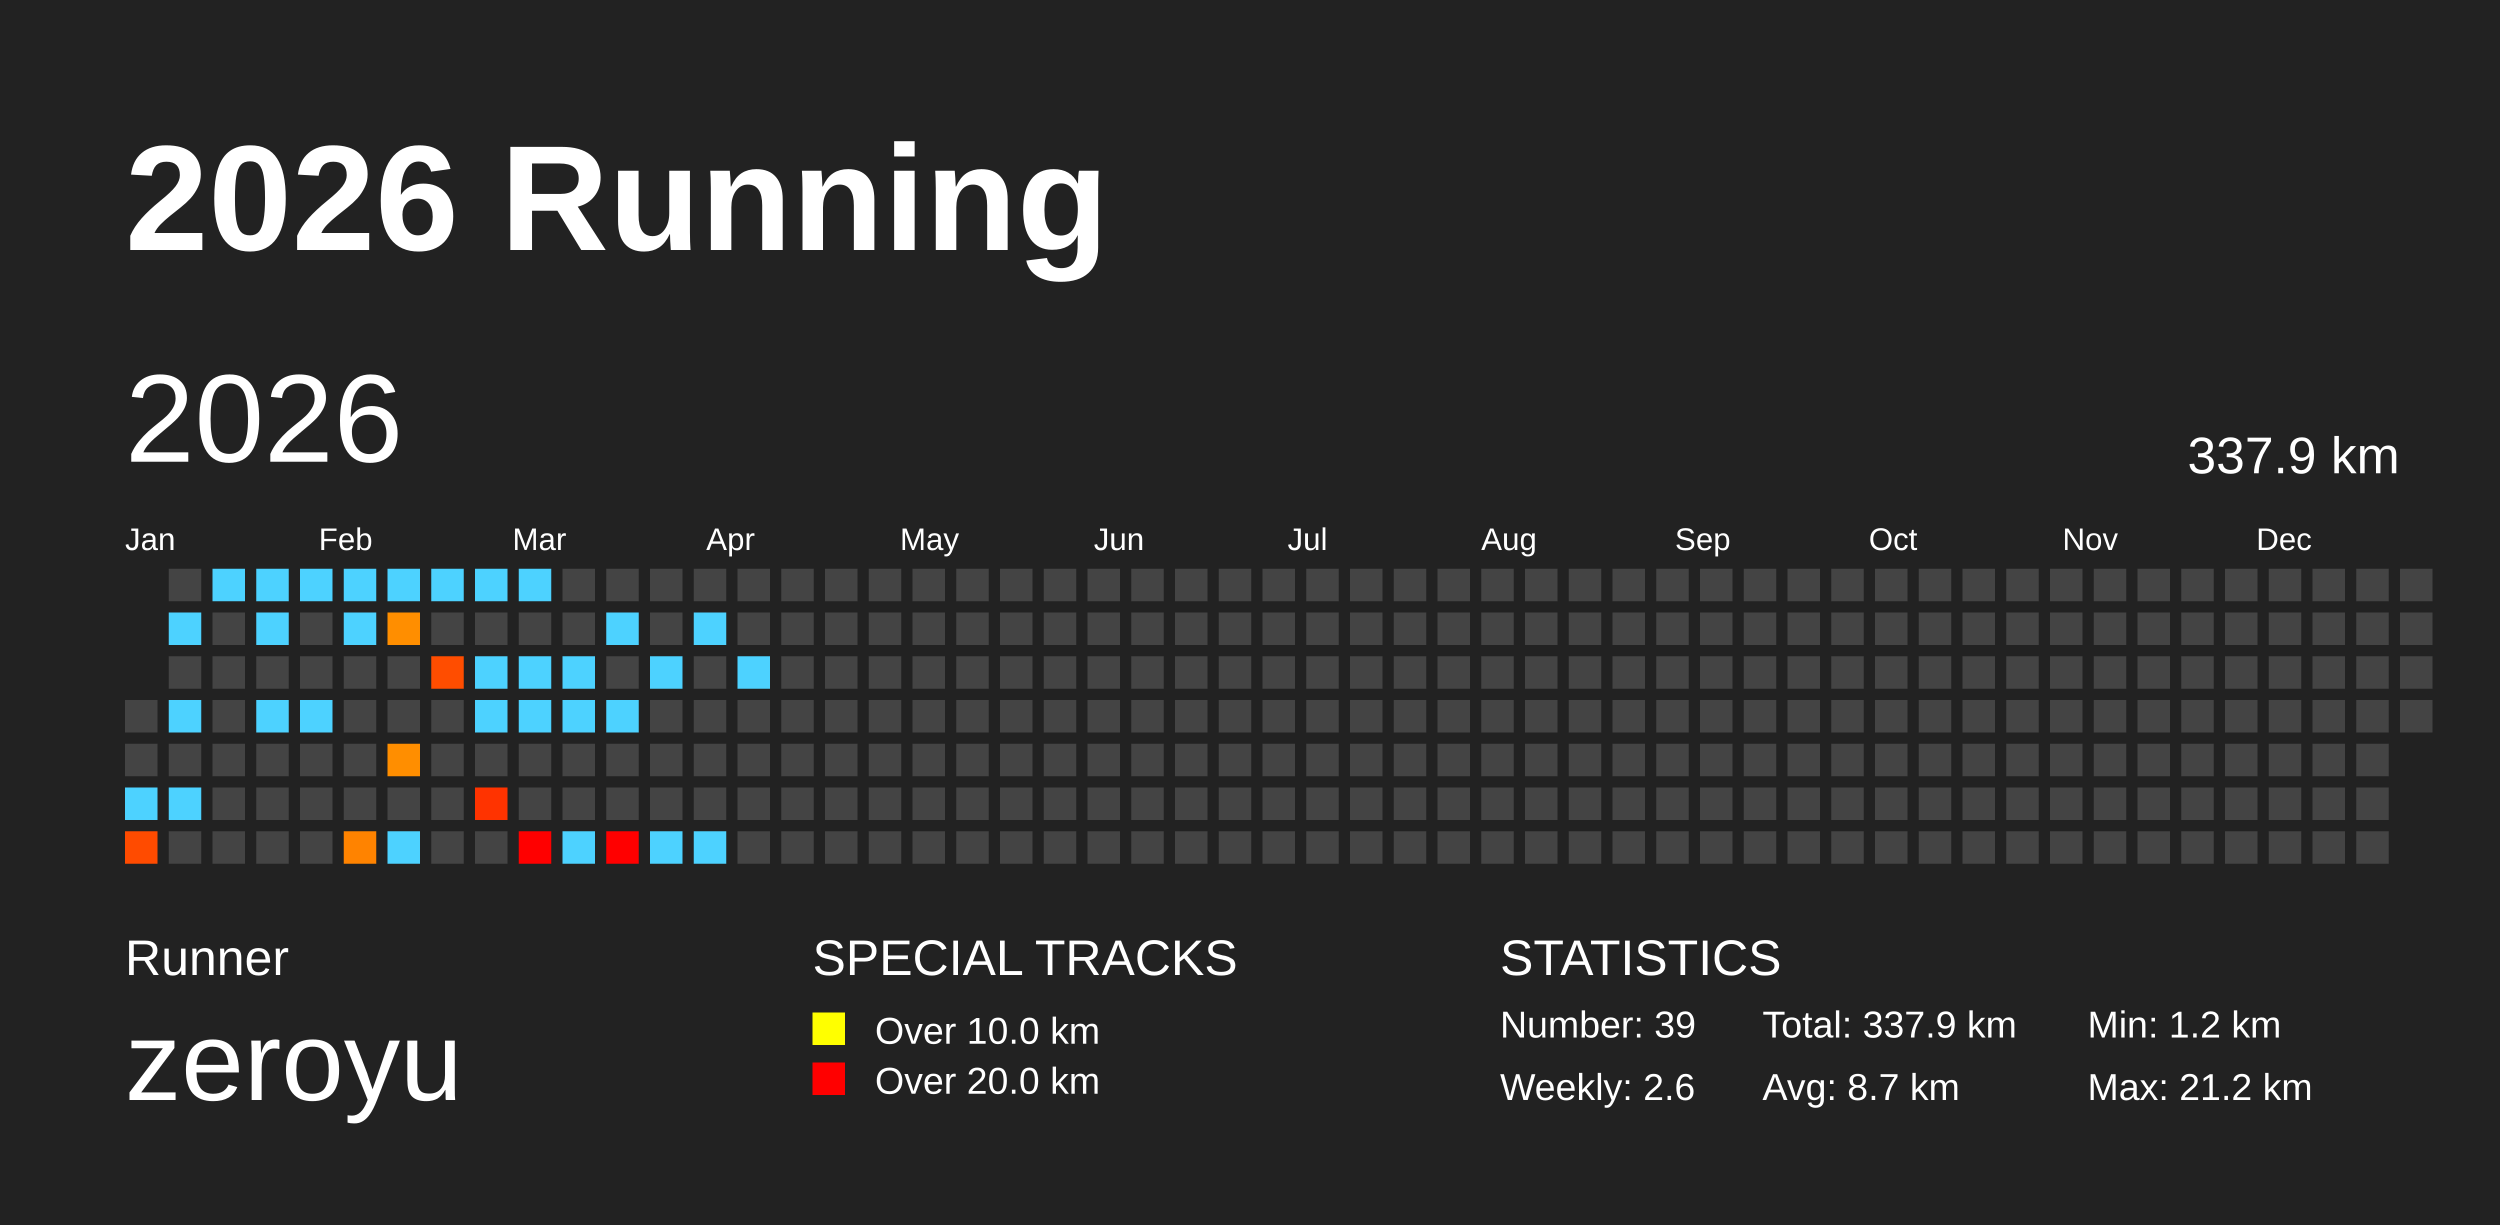
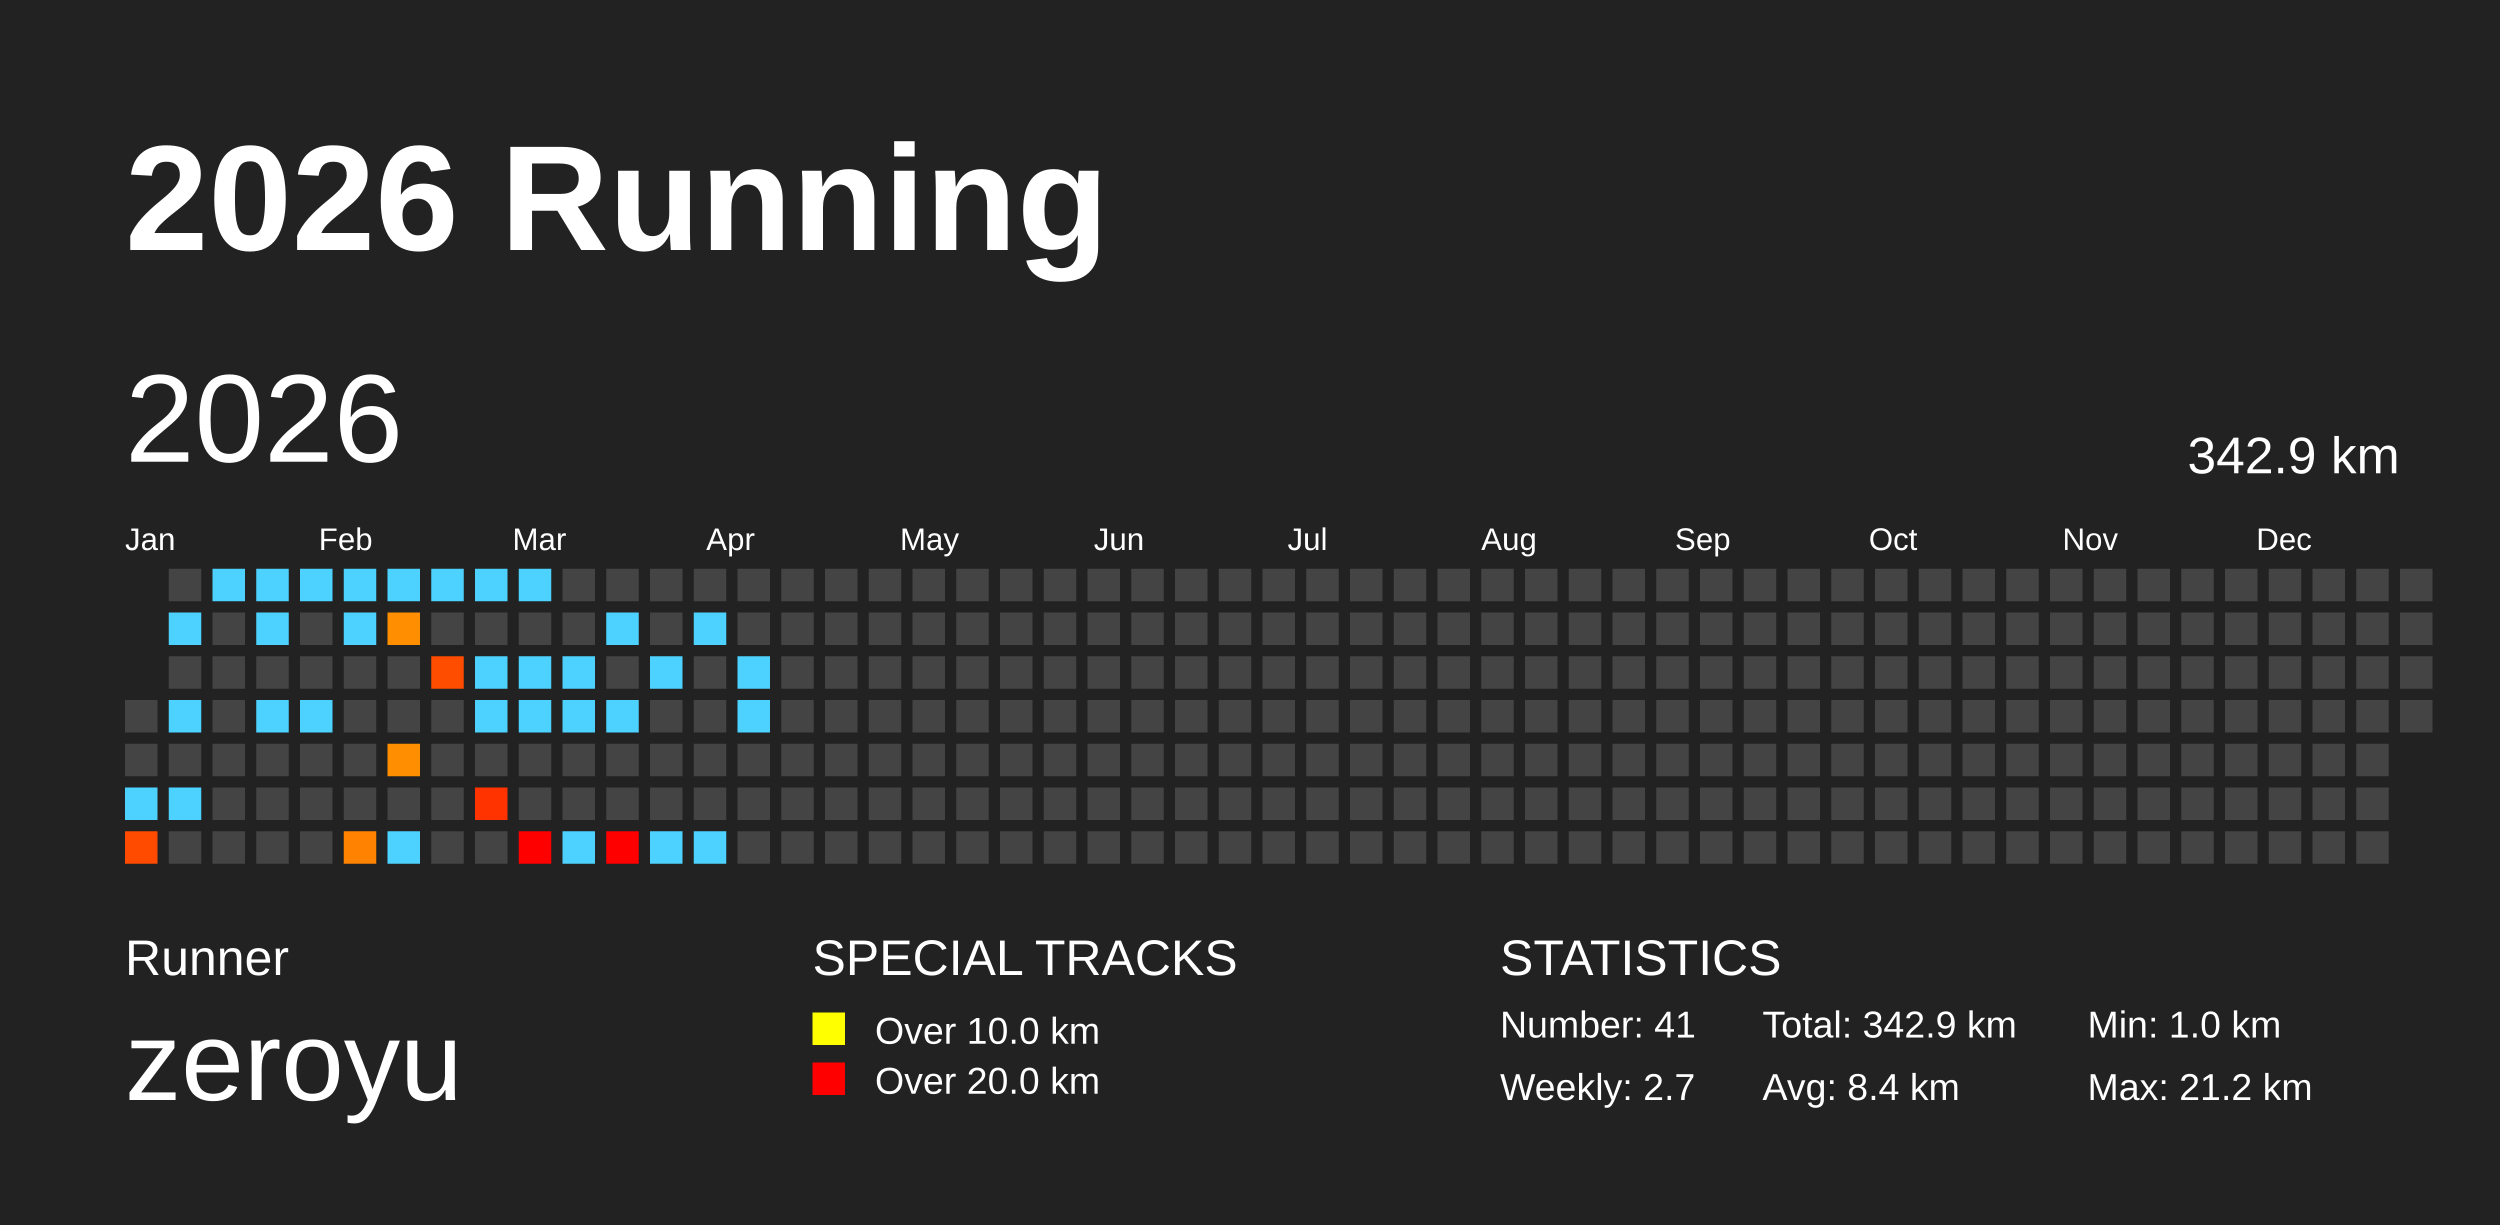
<svg xmlns="http://www.w3.org/2000/svg" baseProfile="full" height="98mm" version="1.1" viewBox="0,0,200,98" width="200mm">
  <defs />
  <rect fill="#222222" height="98" width="200" x="0" y="0" />
  <text fill="#FFFFFF" style="font-size:12px; font-family:Arial; font-weight:bold;" x="10" y="20">2026 Running</text>
  <text fill="#FFFFFF" style="font-size:4px; font-family:Arial" x="10" y="78">Runner</text>
  <text fill="#FFFFFF" style="font-size:9px; font-family:Arial" x="10" y="88">zeroyu</text>
  <text fill="#FFFFFF" style="font-size:4px; font-family:Arial" x="65" y="78">SPECIAL TRACKS</text>
  <rect fill="yellow" height="2.6" width="2.6" x="65" y="81" />
  <text fill="#FFFFFF" style="font-size:3px; font-family:Arial" x="70" y="83.5">Over 10.0 km</text>
  <rect fill="red" height="2.6" width="2.6" x="65" y="85" />
  <text fill="#FFFFFF" style="font-size:3px; font-family:Arial" x="70" y="87.5">Over 20.0 km</text>
  <text fill="#FFFFFF" style="font-size:4px; font-family:Arial" x="120" y="78">STATISTICS</text>
-   <text fill="#FFFFFF" style="font-size:3px; font-family:Arial" x="120" y="83">Number: 39</text>
-   <text fill="#FFFFFF" style="font-size:3px; font-family:Arial" x="120" y="88">Weekly: 2.6</text>
-   <text fill="#FFFFFF" style="font-size:3px; font-family:Arial" x="141" y="83">Total: 337.9 km</text>
-   <text fill="#FFFFFF" style="font-size:3px; font-family:Arial" x="141" y="88">Avg: 8.7 km</text>
-   <text fill="#FFFFFF" style="font-size:3px; font-family:Arial" x="167" y="83">Min: 1.2 km</text>
+   <text fill="#FFFFFF" style="font-size:3px; font-family:Arial" x="120" y="83">Number: 41</text>
+   <text fill="#FFFFFF" style="font-size:3px; font-family:Arial" x="120" y="88">Weekly: 2.7</text>
+   <text fill="#FFFFFF" style="font-size:3px; font-family:Arial" x="141" y="83">Total: 342.9 km</text>
+   <text fill="#FFFFFF" style="font-size:3px; font-family:Arial" x="141" y="88">Avg: 8.4 km</text>
+   <text fill="#FFFFFF" style="font-size:3px; font-family:Arial" x="167" y="83">Min: 1.0 km</text>
  <text fill="#FFFFFF" style="font-size:3px; font-family:Arial" x="167" y="88">Max: 21.2 km</text>
  <text dominant-baseline="hanging" fill="#FFFFFF" style="font-size:10.0px; font-family:Arial;" x="10" y="30">2026</text>
-   <text dominant-baseline="hanging" fill="#FFFFFF" style="font-size:4.125px; font-family:Arial;" x="175" y="35">337.9 km</text>
+   <text dominant-baseline="hanging" fill="#FFFFFF" style="font-size:4.125px; font-family:Arial;" x="175" y="35">342.9 km</text>
  <text fill="#FFFFFF" style="font-size:2.5px; font-family:Arial" x="10.0" y="44">Jan</text>
  <text fill="#FFFFFF" style="font-size:2.5px; font-family:Arial" x="25.5" y="44">Feb</text>
  <text fill="#FFFFFF" style="font-size:2.5px; font-family:Arial" x="41.0" y="44">Mar</text>
  <text fill="#FFFFFF" style="font-size:2.5px; font-family:Arial" x="56.5" y="44">Apr</text>
  <text fill="#FFFFFF" style="font-size:2.5px; font-family:Arial" x="72.0" y="44">May</text>
  <text fill="#FFFFFF" style="font-size:2.5px; font-family:Arial" x="87.5" y="44">Jun</text>
  <text fill="#FFFFFF" style="font-size:2.5px; font-family:Arial" x="103.0" y="44">Jul</text>
  <text fill="#FFFFFF" style="font-size:2.5px; font-family:Arial" x="118.5" y="44">Aug</text>
  <text fill="#FFFFFF" style="font-size:2.5px; font-family:Arial" x="134.0" y="44">Sep</text>
  <text fill="#FFFFFF" style="font-size:2.5px; font-family:Arial" x="149.5" y="44">Oct</text>
  <text fill="#FFFFFF" style="font-size:2.5px; font-family:Arial" x="165.0" y="44">Nov</text>
  <text fill="#FFFFFF" style="font-size:2.5px; font-family:Arial" x="180.5" y="44">Dec</text>
  <rect fill="#444444" height="2.6" width="2.6" x="10.0" y="56.0" />
  <rect fill="#444444" height="2.6" width="2.6" x="10.0" y="59.5" />
  <rect fill="#4dd2ff" height="2.6" width="2.6" x="10.0" y="63.0" />
  <rect fill="#ff4b00" height="2.6" width="2.6" x="10.0" y="66.5" />
  <rect fill="#444444" height="2.6" width="2.6" x="13.5" y="45.5" />
  <rect fill="#4dd2ff" height="2.6" width="2.6" x="13.5" y="49.0" />
  <rect fill="#444444" height="2.6" width="2.6" x="13.5" y="52.5" />
  <rect fill="#4dd2ff" height="2.6" width="2.6" x="13.5" y="56.0" />
  <rect fill="#444444" height="2.6" width="2.6" x="13.5" y="59.5" />
  <rect fill="#4dd2ff" height="2.6" width="2.6" x="13.5" y="63.0" />
  <rect fill="#444444" height="2.6" width="2.6" x="13.5" y="66.5" />
  <rect fill="#4dd2ff" height="2.6" width="2.6" x="17.0" y="45.5" />
  <rect fill="#444444" height="2.6" width="2.6" x="17.0" y="49.0" />
  <rect fill="#444444" height="2.6" width="2.6" x="17.0" y="52.5" />
  <rect fill="#444444" height="2.6" width="2.6" x="17.0" y="56.0" />
  <rect fill="#444444" height="2.6" width="2.6" x="17.0" y="59.5" />
  <rect fill="#444444" height="2.6" width="2.6" x="17.0" y="63.0" />
  <rect fill="#444444" height="2.6" width="2.6" x="17.0" y="66.5" />
  <rect fill="#4dd2ff" height="2.6" width="2.6" x="20.5" y="45.5" />
  <rect fill="#4dd2ff" height="2.6" width="2.6" x="20.5" y="49.0" />
  <rect fill="#444444" height="2.6" width="2.6" x="20.5" y="52.5" />
  <rect fill="#4dd2ff" height="2.6" width="2.6" x="20.5" y="56.0" />
  <rect fill="#444444" height="2.6" width="2.6" x="20.5" y="59.5" />
  <rect fill="#444444" height="2.6" width="2.6" x="20.5" y="63.0" />
  <rect fill="#444444" height="2.6" width="2.6" x="20.5" y="66.5" />
  <rect fill="#4dd2ff" height="2.6" width="2.6" x="24.0" y="45.5" />
  <rect fill="#444444" height="2.6" width="2.6" x="24.0" y="49.0" />
  <rect fill="#444444" height="2.6" width="2.6" x="24.0" y="52.5" />
  <rect fill="#4dd2ff" height="2.6" width="2.6" x="24.0" y="56.0" />
  <rect fill="#444444" height="2.6" width="2.6" x="24.0" y="59.5" />
  <rect fill="#444444" height="2.6" width="2.6" x="24.0" y="63.0" />
  <rect fill="#444444" height="2.6" width="2.6" x="24.0" y="66.5" />
  <rect fill="#4dd2ff" height="2.6" width="2.6" x="27.5" y="45.5" />
  <rect fill="#4dd2ff" height="2.6" width="2.6" x="27.5" y="49.0" />
  <rect fill="#444444" height="2.6" width="2.6" x="27.5" y="52.5" />
  <rect fill="#444444" height="2.6" width="2.6" x="27.5" y="56.0" />
  <rect fill="#444444" height="2.6" width="2.6" x="27.5" y="59.5" />
  <rect fill="#444444" height="2.6" width="2.6" x="27.5" y="63.0" />
  <rect fill="#ff8300" height="2.6" width="2.6" x="27.5" y="66.5" />
  <rect fill="#4dd2ff" height="2.6" width="2.6" x="31.0" y="45.5" />
  <rect fill="#ff8e00" height="2.6" width="2.6" x="31.0" y="49.0" />
  <rect fill="#444444" height="2.6" width="2.6" x="31.0" y="52.5" />
  <rect fill="#444444" height="2.6" width="2.6" x="31.0" y="56.0" />
  <rect fill="#ff8e00" height="2.6" width="2.6" x="31.0" y="59.5" />
  <rect fill="#444444" height="2.6" width="2.6" x="31.0" y="63.0" />
  <rect fill="#4dd2ff" height="2.6" width="2.6" x="31.0" y="66.5" />
  <rect fill="#4dd2ff" height="2.6" width="2.6" x="34.5" y="45.5" />
  <rect fill="#444444" height="2.6" width="2.6" x="34.5" y="49.0" />
  <rect fill="#ff4d00" height="2.6" width="2.6" x="34.5" y="52.5" />
  <rect fill="#444444" height="2.6" width="2.6" x="34.5" y="56.0" />
  <rect fill="#444444" height="2.6" width="2.6" x="34.5" y="59.5" />
  <rect fill="#444444" height="2.6" width="2.6" x="34.5" y="63.0" />
  <rect fill="#444444" height="2.6" width="2.6" x="34.5" y="66.5" />
  <rect fill="#4dd2ff" height="2.6" width="2.6" x="38.0" y="45.5" />
  <rect fill="#444444" height="2.6" width="2.6" x="38.0" y="49.0" />
  <rect fill="#4dd2ff" height="2.6" width="2.6" x="38.0" y="52.5" />
  <rect fill="#4dd2ff" height="2.6" width="2.6" x="38.0" y="56.0" />
  <rect fill="#444444" height="2.6" width="2.6" x="38.0" y="59.5" />
  <rect fill="#ff3300" height="2.6" width="2.6" x="38.0" y="63.0" />
  <rect fill="#444444" height="2.6" width="2.6" x="38.0" y="66.5" />
  <rect fill="#4dd2ff" height="2.6" width="2.6" x="41.5" y="45.5" />
  <rect fill="#444444" height="2.6" width="2.6" x="41.5" y="49.0" />
  <rect fill="#4dd2ff" height="2.6" width="2.6" x="41.5" y="52.5" />
  <rect fill="#4dd2ff" height="2.6" width="2.6" x="41.5" y="56.0" />
  <rect fill="#444444" height="2.6" width="2.6" x="41.5" y="59.5" />
  <rect fill="#444444" height="2.6" width="2.6" x="41.5" y="63.0" />
  <rect fill="red" height="2.6" width="2.6" x="41.5" y="66.5" />
  <rect fill="#444444" height="2.6" width="2.6" x="45.0" y="45.5" />
  <rect fill="#444444" height="2.6" width="2.6" x="45.0" y="49.0" />
  <rect fill="#4dd2ff" height="2.6" width="2.6" x="45.0" y="52.5" />
  <rect fill="#4dd2ff" height="2.6" width="2.6" x="45.0" y="56.0" />
  <rect fill="#444444" height="2.6" width="2.6" x="45.0" y="59.5" />
  <rect fill="#444444" height="2.6" width="2.6" x="45.0" y="63.0" />
  <rect fill="#4dd2ff" height="2.6" width="2.6" x="45.0" y="66.5" />
  <rect fill="#444444" height="2.6" width="2.6" x="48.5" y="45.5" />
  <rect fill="#4dd2ff" height="2.6" width="2.6" x="48.5" y="49.0" />
  <rect fill="#444444" height="2.6" width="2.6" x="48.5" y="52.5" />
  <rect fill="#4dd2ff" height="2.6" width="2.6" x="48.5" y="56.0" />
  <rect fill="#444444" height="2.6" width="2.6" x="48.5" y="59.5" />
  <rect fill="#444444" height="2.6" width="2.6" x="48.5" y="63.0" />
  <rect fill="red" height="2.6" width="2.6" x="48.5" y="66.5" />
  <rect fill="#444444" height="2.6" width="2.6" x="52.0" y="45.5" />
  <rect fill="#444444" height="2.6" width="2.6" x="52.0" y="49.0" />
  <rect fill="#4dd2ff" height="2.6" width="2.6" x="52.0" y="52.5" />
  <rect fill="#444444" height="2.6" width="2.6" x="52.0" y="56.0" />
  <rect fill="#444444" height="2.6" width="2.6" x="52.0" y="59.5" />
  <rect fill="#444444" height="2.6" width="2.6" x="52.0" y="63.0" />
  <rect fill="#4dd2ff" height="2.6" width="2.6" x="52.0" y="66.5" />
  <rect fill="#444444" height="2.6" width="2.6" x="55.5" y="45.5" />
  <rect fill="#4dd2ff" height="2.6" width="2.6" x="55.5" y="49.0" />
  <rect fill="#444444" height="2.6" width="2.6" x="55.5" y="52.5" />
  <rect fill="#444444" height="2.6" width="2.6" x="55.5" y="56.0" />
  <rect fill="#444444" height="2.6" width="2.6" x="55.5" y="59.5" />
  <rect fill="#444444" height="2.6" width="2.6" x="55.5" y="63.0" />
  <rect fill="#4dd2ff" height="2.6" width="2.6" x="55.5" y="66.5" />
  <rect fill="#444444" height="2.6" width="2.6" x="59.0" y="45.5" />
  <rect fill="#444444" height="2.6" width="2.6" x="59.0" y="49.0" />
  <rect fill="#4dd2ff" height="2.6" width="2.6" x="59.0" y="52.5" />
-   <rect fill="#444444" height="2.6" width="2.6" x="59.0" y="56.0" />
+   <rect fill="#4dd2ff" height="2.6" width="2.6" x="59.0" y="56.0" />
  <rect fill="#444444" height="2.6" width="2.6" x="59.0" y="59.5" />
  <rect fill="#444444" height="2.6" width="2.6" x="59.0" y="63.0" />
  <rect fill="#444444" height="2.6" width="2.6" x="59.0" y="66.5" />
  <rect fill="#444444" height="2.6" width="2.6" x="62.5" y="45.5" />
  <rect fill="#444444" height="2.6" width="2.6" x="62.5" y="49.0" />
  <rect fill="#444444" height="2.6" width="2.6" x="62.5" y="52.5" />
  <rect fill="#444444" height="2.6" width="2.6" x="62.5" y="56.0" />
  <rect fill="#444444" height="2.6" width="2.6" x="62.5" y="59.5" />
  <rect fill="#444444" height="2.6" width="2.6" x="62.5" y="63.0" />
  <rect fill="#444444" height="2.6" width="2.6" x="62.5" y="66.5" />
  <rect fill="#444444" height="2.6" width="2.6" x="66.0" y="45.5" />
  <rect fill="#444444" height="2.6" width="2.6" x="66.0" y="49.0" />
  <rect fill="#444444" height="2.6" width="2.6" x="66.0" y="52.5" />
  <rect fill="#444444" height="2.6" width="2.6" x="66.0" y="56.0" />
  <rect fill="#444444" height="2.6" width="2.6" x="66.0" y="59.5" />
  <rect fill="#444444" height="2.6" width="2.6" x="66.0" y="63.0" />
  <rect fill="#444444" height="2.6" width="2.6" x="66.0" y="66.5" />
  <rect fill="#444444" height="2.6" width="2.6" x="69.5" y="45.5" />
  <rect fill="#444444" height="2.6" width="2.6" x="69.5" y="49.0" />
  <rect fill="#444444" height="2.6" width="2.6" x="69.5" y="52.5" />
  <rect fill="#444444" height="2.6" width="2.6" x="69.5" y="56.0" />
  <rect fill="#444444" height="2.6" width="2.6" x="69.5" y="59.5" />
  <rect fill="#444444" height="2.6" width="2.6" x="69.5" y="63.0" />
  <rect fill="#444444" height="2.6" width="2.6" x="69.5" y="66.5" />
  <rect fill="#444444" height="2.6" width="2.6" x="73.0" y="45.5" />
  <rect fill="#444444" height="2.6" width="2.6" x="73.0" y="49.0" />
  <rect fill="#444444" height="2.6" width="2.6" x="73.0" y="52.5" />
  <rect fill="#444444" height="2.6" width="2.6" x="73.0" y="56.0" />
  <rect fill="#444444" height="2.6" width="2.6" x="73.0" y="59.5" />
  <rect fill="#444444" height="2.6" width="2.6" x="73.0" y="63.0" />
  <rect fill="#444444" height="2.6" width="2.6" x="73.0" y="66.5" />
  <rect fill="#444444" height="2.6" width="2.6" x="76.5" y="45.5" />
  <rect fill="#444444" height="2.6" width="2.6" x="76.5" y="49.0" />
  <rect fill="#444444" height="2.6" width="2.6" x="76.5" y="52.5" />
  <rect fill="#444444" height="2.6" width="2.6" x="76.5" y="56.0" />
  <rect fill="#444444" height="2.6" width="2.6" x="76.5" y="59.5" />
  <rect fill="#444444" height="2.6" width="2.6" x="76.5" y="63.0" />
  <rect fill="#444444" height="2.6" width="2.6" x="76.5" y="66.5" />
  <rect fill="#444444" height="2.6" width="2.6" x="80.0" y="45.5" />
  <rect fill="#444444" height="2.6" width="2.6" x="80.0" y="49.0" />
  <rect fill="#444444" height="2.6" width="2.6" x="80.0" y="52.5" />
  <rect fill="#444444" height="2.6" width="2.6" x="80.0" y="56.0" />
  <rect fill="#444444" height="2.6" width="2.6" x="80.0" y="59.5" />
  <rect fill="#444444" height="2.6" width="2.6" x="80.0" y="63.0" />
  <rect fill="#444444" height="2.6" width="2.6" x="80.0" y="66.5" />
  <rect fill="#444444" height="2.6" width="2.6" x="83.5" y="45.5" />
  <rect fill="#444444" height="2.6" width="2.6" x="83.5" y="49.0" />
  <rect fill="#444444" height="2.6" width="2.6" x="83.5" y="52.5" />
  <rect fill="#444444" height="2.6" width="2.6" x="83.5" y="56.0" />
  <rect fill="#444444" height="2.6" width="2.6" x="83.5" y="59.5" />
  <rect fill="#444444" height="2.6" width="2.6" x="83.5" y="63.0" />
  <rect fill="#444444" height="2.6" width="2.6" x="83.5" y="66.5" />
  <rect fill="#444444" height="2.6" width="2.6" x="87.0" y="45.5" />
  <rect fill="#444444" height="2.6" width="2.6" x="87.0" y="49.0" />
  <rect fill="#444444" height="2.6" width="2.6" x="87.0" y="52.5" />
  <rect fill="#444444" height="2.6" width="2.6" x="87.0" y="56.0" />
  <rect fill="#444444" height="2.6" width="2.6" x="87.0" y="59.5" />
  <rect fill="#444444" height="2.6" width="2.6" x="87.0" y="63.0" />
  <rect fill="#444444" height="2.6" width="2.6" x="87.0" y="66.5" />
  <rect fill="#444444" height="2.6" width="2.6" x="90.5" y="45.5" />
  <rect fill="#444444" height="2.6" width="2.6" x="90.5" y="49.0" />
  <rect fill="#444444" height="2.6" width="2.6" x="90.5" y="52.5" />
  <rect fill="#444444" height="2.6" width="2.6" x="90.5" y="56.0" />
  <rect fill="#444444" height="2.6" width="2.6" x="90.5" y="59.5" />
  <rect fill="#444444" height="2.6" width="2.6" x="90.5" y="63.0" />
  <rect fill="#444444" height="2.6" width="2.6" x="90.5" y="66.5" />
  <rect fill="#444444" height="2.6" width="2.6" x="94.0" y="45.5" />
  <rect fill="#444444" height="2.6" width="2.6" x="94.0" y="49.0" />
  <rect fill="#444444" height="2.6" width="2.6" x="94.0" y="52.5" />
  <rect fill="#444444" height="2.6" width="2.6" x="94.0" y="56.0" />
  <rect fill="#444444" height="2.6" width="2.6" x="94.0" y="59.5" />
  <rect fill="#444444" height="2.6" width="2.6" x="94.0" y="63.0" />
  <rect fill="#444444" height="2.6" width="2.6" x="94.0" y="66.5" />
  <rect fill="#444444" height="2.6" width="2.6" x="97.5" y="45.5" />
  <rect fill="#444444" height="2.6" width="2.6" x="97.5" y="49.0" />
  <rect fill="#444444" height="2.6" width="2.6" x="97.5" y="52.5" />
  <rect fill="#444444" height="2.6" width="2.6" x="97.5" y="56.0" />
  <rect fill="#444444" height="2.6" width="2.6" x="97.5" y="59.5" />
  <rect fill="#444444" height="2.6" width="2.6" x="97.5" y="63.0" />
  <rect fill="#444444" height="2.6" width="2.6" x="97.5" y="66.5" />
  <rect fill="#444444" height="2.6" width="2.6" x="101.0" y="45.5" />
  <rect fill="#444444" height="2.6" width="2.6" x="101.0" y="49.0" />
  <rect fill="#444444" height="2.6" width="2.6" x="101.0" y="52.5" />
  <rect fill="#444444" height="2.6" width="2.6" x="101.0" y="56.0" />
  <rect fill="#444444" height="2.6" width="2.6" x="101.0" y="59.5" />
  <rect fill="#444444" height="2.6" width="2.6" x="101.0" y="63.0" />
  <rect fill="#444444" height="2.6" width="2.6" x="101.0" y="66.5" />
  <rect fill="#444444" height="2.6" width="2.6" x="104.5" y="45.5" />
  <rect fill="#444444" height="2.6" width="2.6" x="104.5" y="49.0" />
  <rect fill="#444444" height="2.6" width="2.6" x="104.5" y="52.5" />
  <rect fill="#444444" height="2.6" width="2.6" x="104.5" y="56.0" />
  <rect fill="#444444" height="2.6" width="2.6" x="104.5" y="59.5" />
  <rect fill="#444444" height="2.6" width="2.6" x="104.5" y="63.0" />
  <rect fill="#444444" height="2.6" width="2.6" x="104.5" y="66.5" />
  <rect fill="#444444" height="2.6" width="2.6" x="108.0" y="45.5" />
  <rect fill="#444444" height="2.6" width="2.6" x="108.0" y="49.0" />
  <rect fill="#444444" height="2.6" width="2.6" x="108.0" y="52.5" />
  <rect fill="#444444" height="2.6" width="2.6" x="108.0" y="56.0" />
  <rect fill="#444444" height="2.6" width="2.6" x="108.0" y="59.5" />
  <rect fill="#444444" height="2.6" width="2.6" x="108.0" y="63.0" />
  <rect fill="#444444" height="2.6" width="2.6" x="108.0" y="66.5" />
  <rect fill="#444444" height="2.6" width="2.6" x="111.5" y="45.5" />
  <rect fill="#444444" height="2.6" width="2.6" x="111.5" y="49.0" />
  <rect fill="#444444" height="2.6" width="2.6" x="111.5" y="52.5" />
  <rect fill="#444444" height="2.6" width="2.6" x="111.5" y="56.0" />
  <rect fill="#444444" height="2.6" width="2.6" x="111.5" y="59.5" />
  <rect fill="#444444" height="2.6" width="2.6" x="111.5" y="63.0" />
  <rect fill="#444444" height="2.6" width="2.6" x="111.5" y="66.5" />
  <rect fill="#444444" height="2.6" width="2.6" x="115.0" y="45.5" />
  <rect fill="#444444" height="2.6" width="2.6" x="115.0" y="49.0" />
  <rect fill="#444444" height="2.6" width="2.6" x="115.0" y="52.5" />
  <rect fill="#444444" height="2.6" width="2.6" x="115.0" y="56.0" />
  <rect fill="#444444" height="2.6" width="2.6" x="115.0" y="59.5" />
  <rect fill="#444444" height="2.6" width="2.6" x="115.0" y="63.0" />
  <rect fill="#444444" height="2.6" width="2.6" x="115.0" y="66.5" />
  <rect fill="#444444" height="2.6" width="2.6" x="118.5" y="45.5" />
  <rect fill="#444444" height="2.6" width="2.6" x="118.5" y="49.0" />
  <rect fill="#444444" height="2.6" width="2.6" x="118.5" y="52.5" />
  <rect fill="#444444" height="2.6" width="2.6" x="118.5" y="56.0" />
  <rect fill="#444444" height="2.6" width="2.6" x="118.5" y="59.5" />
  <rect fill="#444444" height="2.6" width="2.6" x="118.5" y="63.0" />
  <rect fill="#444444" height="2.6" width="2.6" x="118.5" y="66.5" />
  <rect fill="#444444" height="2.6" width="2.6" x="122.0" y="45.5" />
  <rect fill="#444444" height="2.6" width="2.6" x="122.0" y="49.0" />
  <rect fill="#444444" height="2.6" width="2.6" x="122.0" y="52.5" />
  <rect fill="#444444" height="2.6" width="2.6" x="122.0" y="56.0" />
  <rect fill="#444444" height="2.6" width="2.6" x="122.0" y="59.5" />
  <rect fill="#444444" height="2.6" width="2.6" x="122.0" y="63.0" />
  <rect fill="#444444" height="2.6" width="2.6" x="122.0" y="66.5" />
  <rect fill="#444444" height="2.6" width="2.6" x="125.5" y="45.5" />
  <rect fill="#444444" height="2.6" width="2.6" x="125.5" y="49.0" />
  <rect fill="#444444" height="2.6" width="2.6" x="125.5" y="52.5" />
  <rect fill="#444444" height="2.6" width="2.6" x="125.5" y="56.0" />
  <rect fill="#444444" height="2.6" width="2.6" x="125.5" y="59.5" />
  <rect fill="#444444" height="2.6" width="2.6" x="125.5" y="63.0" />
  <rect fill="#444444" height="2.6" width="2.6" x="125.5" y="66.5" />
  <rect fill="#444444" height="2.6" width="2.6" x="129.0" y="45.5" />
  <rect fill="#444444" height="2.6" width="2.6" x="129.0" y="49.0" />
  <rect fill="#444444" height="2.6" width="2.6" x="129.0" y="52.5" />
  <rect fill="#444444" height="2.6" width="2.6" x="129.0" y="56.0" />
  <rect fill="#444444" height="2.6" width="2.6" x="129.0" y="59.5" />
  <rect fill="#444444" height="2.6" width="2.6" x="129.0" y="63.0" />
  <rect fill="#444444" height="2.6" width="2.6" x="129.0" y="66.5" />
  <rect fill="#444444" height="2.6" width="2.6" x="132.5" y="45.5" />
  <rect fill="#444444" height="2.6" width="2.6" x="132.5" y="49.0" />
  <rect fill="#444444" height="2.6" width="2.6" x="132.5" y="52.5" />
  <rect fill="#444444" height="2.6" width="2.6" x="132.5" y="56.0" />
  <rect fill="#444444" height="2.6" width="2.6" x="132.5" y="59.5" />
  <rect fill="#444444" height="2.6" width="2.6" x="132.5" y="63.0" />
  <rect fill="#444444" height="2.6" width="2.6" x="132.5" y="66.5" />
  <rect fill="#444444" height="2.6" width="2.6" x="136.0" y="45.5" />
  <rect fill="#444444" height="2.6" width="2.6" x="136.0" y="49.0" />
  <rect fill="#444444" height="2.6" width="2.6" x="136.0" y="52.5" />
  <rect fill="#444444" height="2.6" width="2.6" x="136.0" y="56.0" />
  <rect fill="#444444" height="2.6" width="2.6" x="136.0" y="59.5" />
  <rect fill="#444444" height="2.6" width="2.6" x="136.0" y="63.0" />
  <rect fill="#444444" height="2.6" width="2.6" x="136.0" y="66.5" />
  <rect fill="#444444" height="2.6" width="2.6" x="139.5" y="45.5" />
  <rect fill="#444444" height="2.6" width="2.6" x="139.5" y="49.0" />
  <rect fill="#444444" height="2.6" width="2.6" x="139.5" y="52.5" />
  <rect fill="#444444" height="2.6" width="2.6" x="139.5" y="56.0" />
  <rect fill="#444444" height="2.6" width="2.6" x="139.5" y="59.5" />
  <rect fill="#444444" height="2.6" width="2.6" x="139.5" y="63.0" />
  <rect fill="#444444" height="2.6" width="2.6" x="139.5" y="66.5" />
  <rect fill="#444444" height="2.6" width="2.6" x="143.0" y="45.5" />
  <rect fill="#444444" height="2.6" width="2.6" x="143.0" y="49.0" />
  <rect fill="#444444" height="2.6" width="2.6" x="143.0" y="52.5" />
  <rect fill="#444444" height="2.6" width="2.6" x="143.0" y="56.0" />
  <rect fill="#444444" height="2.6" width="2.6" x="143.0" y="59.5" />
  <rect fill="#444444" height="2.6" width="2.6" x="143.0" y="63.0" />
  <rect fill="#444444" height="2.6" width="2.6" x="143.0" y="66.5" />
  <rect fill="#444444" height="2.6" width="2.6" x="146.5" y="45.5" />
  <rect fill="#444444" height="2.6" width="2.6" x="146.5" y="49.0" />
  <rect fill="#444444" height="2.6" width="2.6" x="146.5" y="52.5" />
  <rect fill="#444444" height="2.6" width="2.6" x="146.5" y="56.0" />
  <rect fill="#444444" height="2.6" width="2.6" x="146.5" y="59.5" />
  <rect fill="#444444" height="2.6" width="2.6" x="146.5" y="63.0" />
  <rect fill="#444444" height="2.6" width="2.6" x="146.5" y="66.5" />
  <rect fill="#444444" height="2.6" width="2.6" x="150.0" y="45.5" />
  <rect fill="#444444" height="2.6" width="2.6" x="150.0" y="49.0" />
  <rect fill="#444444" height="2.6" width="2.6" x="150.0" y="52.5" />
  <rect fill="#444444" height="2.6" width="2.6" x="150.0" y="56.0" />
  <rect fill="#444444" height="2.6" width="2.6" x="150.0" y="59.5" />
  <rect fill="#444444" height="2.6" width="2.6" x="150.0" y="63.0" />
  <rect fill="#444444" height="2.6" width="2.6" x="150.0" y="66.5" />
  <rect fill="#444444" height="2.6" width="2.6" x="153.5" y="45.5" />
  <rect fill="#444444" height="2.6" width="2.6" x="153.5" y="49.0" />
  <rect fill="#444444" height="2.6" width="2.6" x="153.5" y="52.5" />
  <rect fill="#444444" height="2.6" width="2.6" x="153.5" y="56.0" />
  <rect fill="#444444" height="2.6" width="2.6" x="153.5" y="59.5" />
  <rect fill="#444444" height="2.6" width="2.6" x="153.5" y="63.0" />
  <rect fill="#444444" height="2.6" width="2.6" x="153.5" y="66.5" />
  <rect fill="#444444" height="2.6" width="2.6" x="157.0" y="45.5" />
  <rect fill="#444444" height="2.6" width="2.6" x="157.0" y="49.0" />
  <rect fill="#444444" height="2.6" width="2.6" x="157.0" y="52.5" />
  <rect fill="#444444" height="2.6" width="2.6" x="157.0" y="56.0" />
  <rect fill="#444444" height="2.6" width="2.6" x="157.0" y="59.5" />
  <rect fill="#444444" height="2.6" width="2.6" x="157.0" y="63.0" />
  <rect fill="#444444" height="2.6" width="2.6" x="157.0" y="66.5" />
  <rect fill="#444444" height="2.6" width="2.6" x="160.5" y="45.5" />
  <rect fill="#444444" height="2.6" width="2.6" x="160.5" y="49.0" />
  <rect fill="#444444" height="2.6" width="2.6" x="160.5" y="52.5" />
  <rect fill="#444444" height="2.6" width="2.6" x="160.5" y="56.0" />
  <rect fill="#444444" height="2.6" width="2.6" x="160.5" y="59.5" />
  <rect fill="#444444" height="2.6" width="2.6" x="160.5" y="63.0" />
  <rect fill="#444444" height="2.6" width="2.6" x="160.5" y="66.5" />
  <rect fill="#444444" height="2.6" width="2.6" x="164.0" y="45.5" />
  <rect fill="#444444" height="2.6" width="2.6" x="164.0" y="49.0" />
  <rect fill="#444444" height="2.6" width="2.6" x="164.0" y="52.5" />
  <rect fill="#444444" height="2.6" width="2.6" x="164.0" y="56.0" />
  <rect fill="#444444" height="2.6" width="2.6" x="164.0" y="59.5" />
  <rect fill="#444444" height="2.6" width="2.6" x="164.0" y="63.0" />
  <rect fill="#444444" height="2.6" width="2.6" x="164.0" y="66.5" />
  <rect fill="#444444" height="2.6" width="2.6" x="167.5" y="45.5" />
  <rect fill="#444444" height="2.6" width="2.6" x="167.5" y="49.0" />
  <rect fill="#444444" height="2.6" width="2.6" x="167.5" y="52.5" />
  <rect fill="#444444" height="2.6" width="2.6" x="167.5" y="56.0" />
  <rect fill="#444444" height="2.6" width="2.6" x="167.5" y="59.5" />
  <rect fill="#444444" height="2.6" width="2.6" x="167.5" y="63.0" />
  <rect fill="#444444" height="2.6" width="2.6" x="167.5" y="66.5" />
  <rect fill="#444444" height="2.6" width="2.6" x="171.0" y="45.5" />
  <rect fill="#444444" height="2.6" width="2.6" x="171.0" y="49.0" />
  <rect fill="#444444" height="2.6" width="2.6" x="171.0" y="52.5" />
  <rect fill="#444444" height="2.6" width="2.6" x="171.0" y="56.0" />
  <rect fill="#444444" height="2.6" width="2.6" x="171.0" y="59.5" />
  <rect fill="#444444" height="2.6" width="2.6" x="171.0" y="63.0" />
  <rect fill="#444444" height="2.6" width="2.6" x="171.0" y="66.5" />
  <rect fill="#444444" height="2.6" width="2.6" x="174.5" y="45.5" />
  <rect fill="#444444" height="2.6" width="2.6" x="174.5" y="49.0" />
  <rect fill="#444444" height="2.6" width="2.6" x="174.5" y="52.5" />
  <rect fill="#444444" height="2.6" width="2.6" x="174.5" y="56.0" />
  <rect fill="#444444" height="2.6" width="2.6" x="174.5" y="59.5" />
  <rect fill="#444444" height="2.6" width="2.6" x="174.5" y="63.0" />
  <rect fill="#444444" height="2.6" width="2.6" x="174.5" y="66.5" />
  <rect fill="#444444" height="2.6" width="2.6" x="178.0" y="45.5" />
  <rect fill="#444444" height="2.6" width="2.6" x="178.0" y="49.0" />
  <rect fill="#444444" height="2.6" width="2.6" x="178.0" y="52.5" />
  <rect fill="#444444" height="2.6" width="2.6" x="178.0" y="56.0" />
  <rect fill="#444444" height="2.6" width="2.6" x="178.0" y="59.5" />
  <rect fill="#444444" height="2.6" width="2.6" x="178.0" y="63.0" />
  <rect fill="#444444" height="2.6" width="2.6" x="178.0" y="66.5" />
  <rect fill="#444444" height="2.6" width="2.6" x="181.5" y="45.5" />
  <rect fill="#444444" height="2.6" width="2.6" x="181.5" y="49.0" />
  <rect fill="#444444" height="2.6" width="2.6" x="181.5" y="52.5" />
  <rect fill="#444444" height="2.6" width="2.6" x="181.5" y="56.0" />
  <rect fill="#444444" height="2.6" width="2.6" x="181.5" y="59.5" />
  <rect fill="#444444" height="2.6" width="2.6" x="181.5" y="63.0" />
  <rect fill="#444444" height="2.6" width="2.6" x="181.5" y="66.5" />
  <rect fill="#444444" height="2.6" width="2.6" x="185.0" y="45.5" />
  <rect fill="#444444" height="2.6" width="2.6" x="185.0" y="49.0" />
  <rect fill="#444444" height="2.6" width="2.6" x="185.0" y="52.5" />
  <rect fill="#444444" height="2.6" width="2.6" x="185.0" y="56.0" />
  <rect fill="#444444" height="2.6" width="2.6" x="185.0" y="59.5" />
  <rect fill="#444444" height="2.6" width="2.6" x="185.0" y="63.0" />
  <rect fill="#444444" height="2.6" width="2.6" x="185.0" y="66.5" />
  <rect fill="#444444" height="2.6" width="2.6" x="188.5" y="45.5" />
  <rect fill="#444444" height="2.6" width="2.6" x="188.5" y="49.0" />
  <rect fill="#444444" height="2.6" width="2.6" x="188.5" y="52.5" />
  <rect fill="#444444" height="2.6" width="2.6" x="188.5" y="56.0" />
  <rect fill="#444444" height="2.6" width="2.6" x="188.5" y="59.5" />
  <rect fill="#444444" height="2.6" width="2.6" x="188.5" y="63.0" />
  <rect fill="#444444" height="2.6" width="2.6" x="188.5" y="66.5" />
  <rect fill="#444444" height="2.6" width="2.6" x="192.0" y="45.5" />
  <rect fill="#444444" height="2.6" width="2.6" x="192.0" y="49.0" />
  <rect fill="#444444" height="2.6" width="2.6" x="192.0" y="52.5" />
  <rect fill="#444444" height="2.6" width="2.6" x="192.0" y="56.0" />
</svg>
